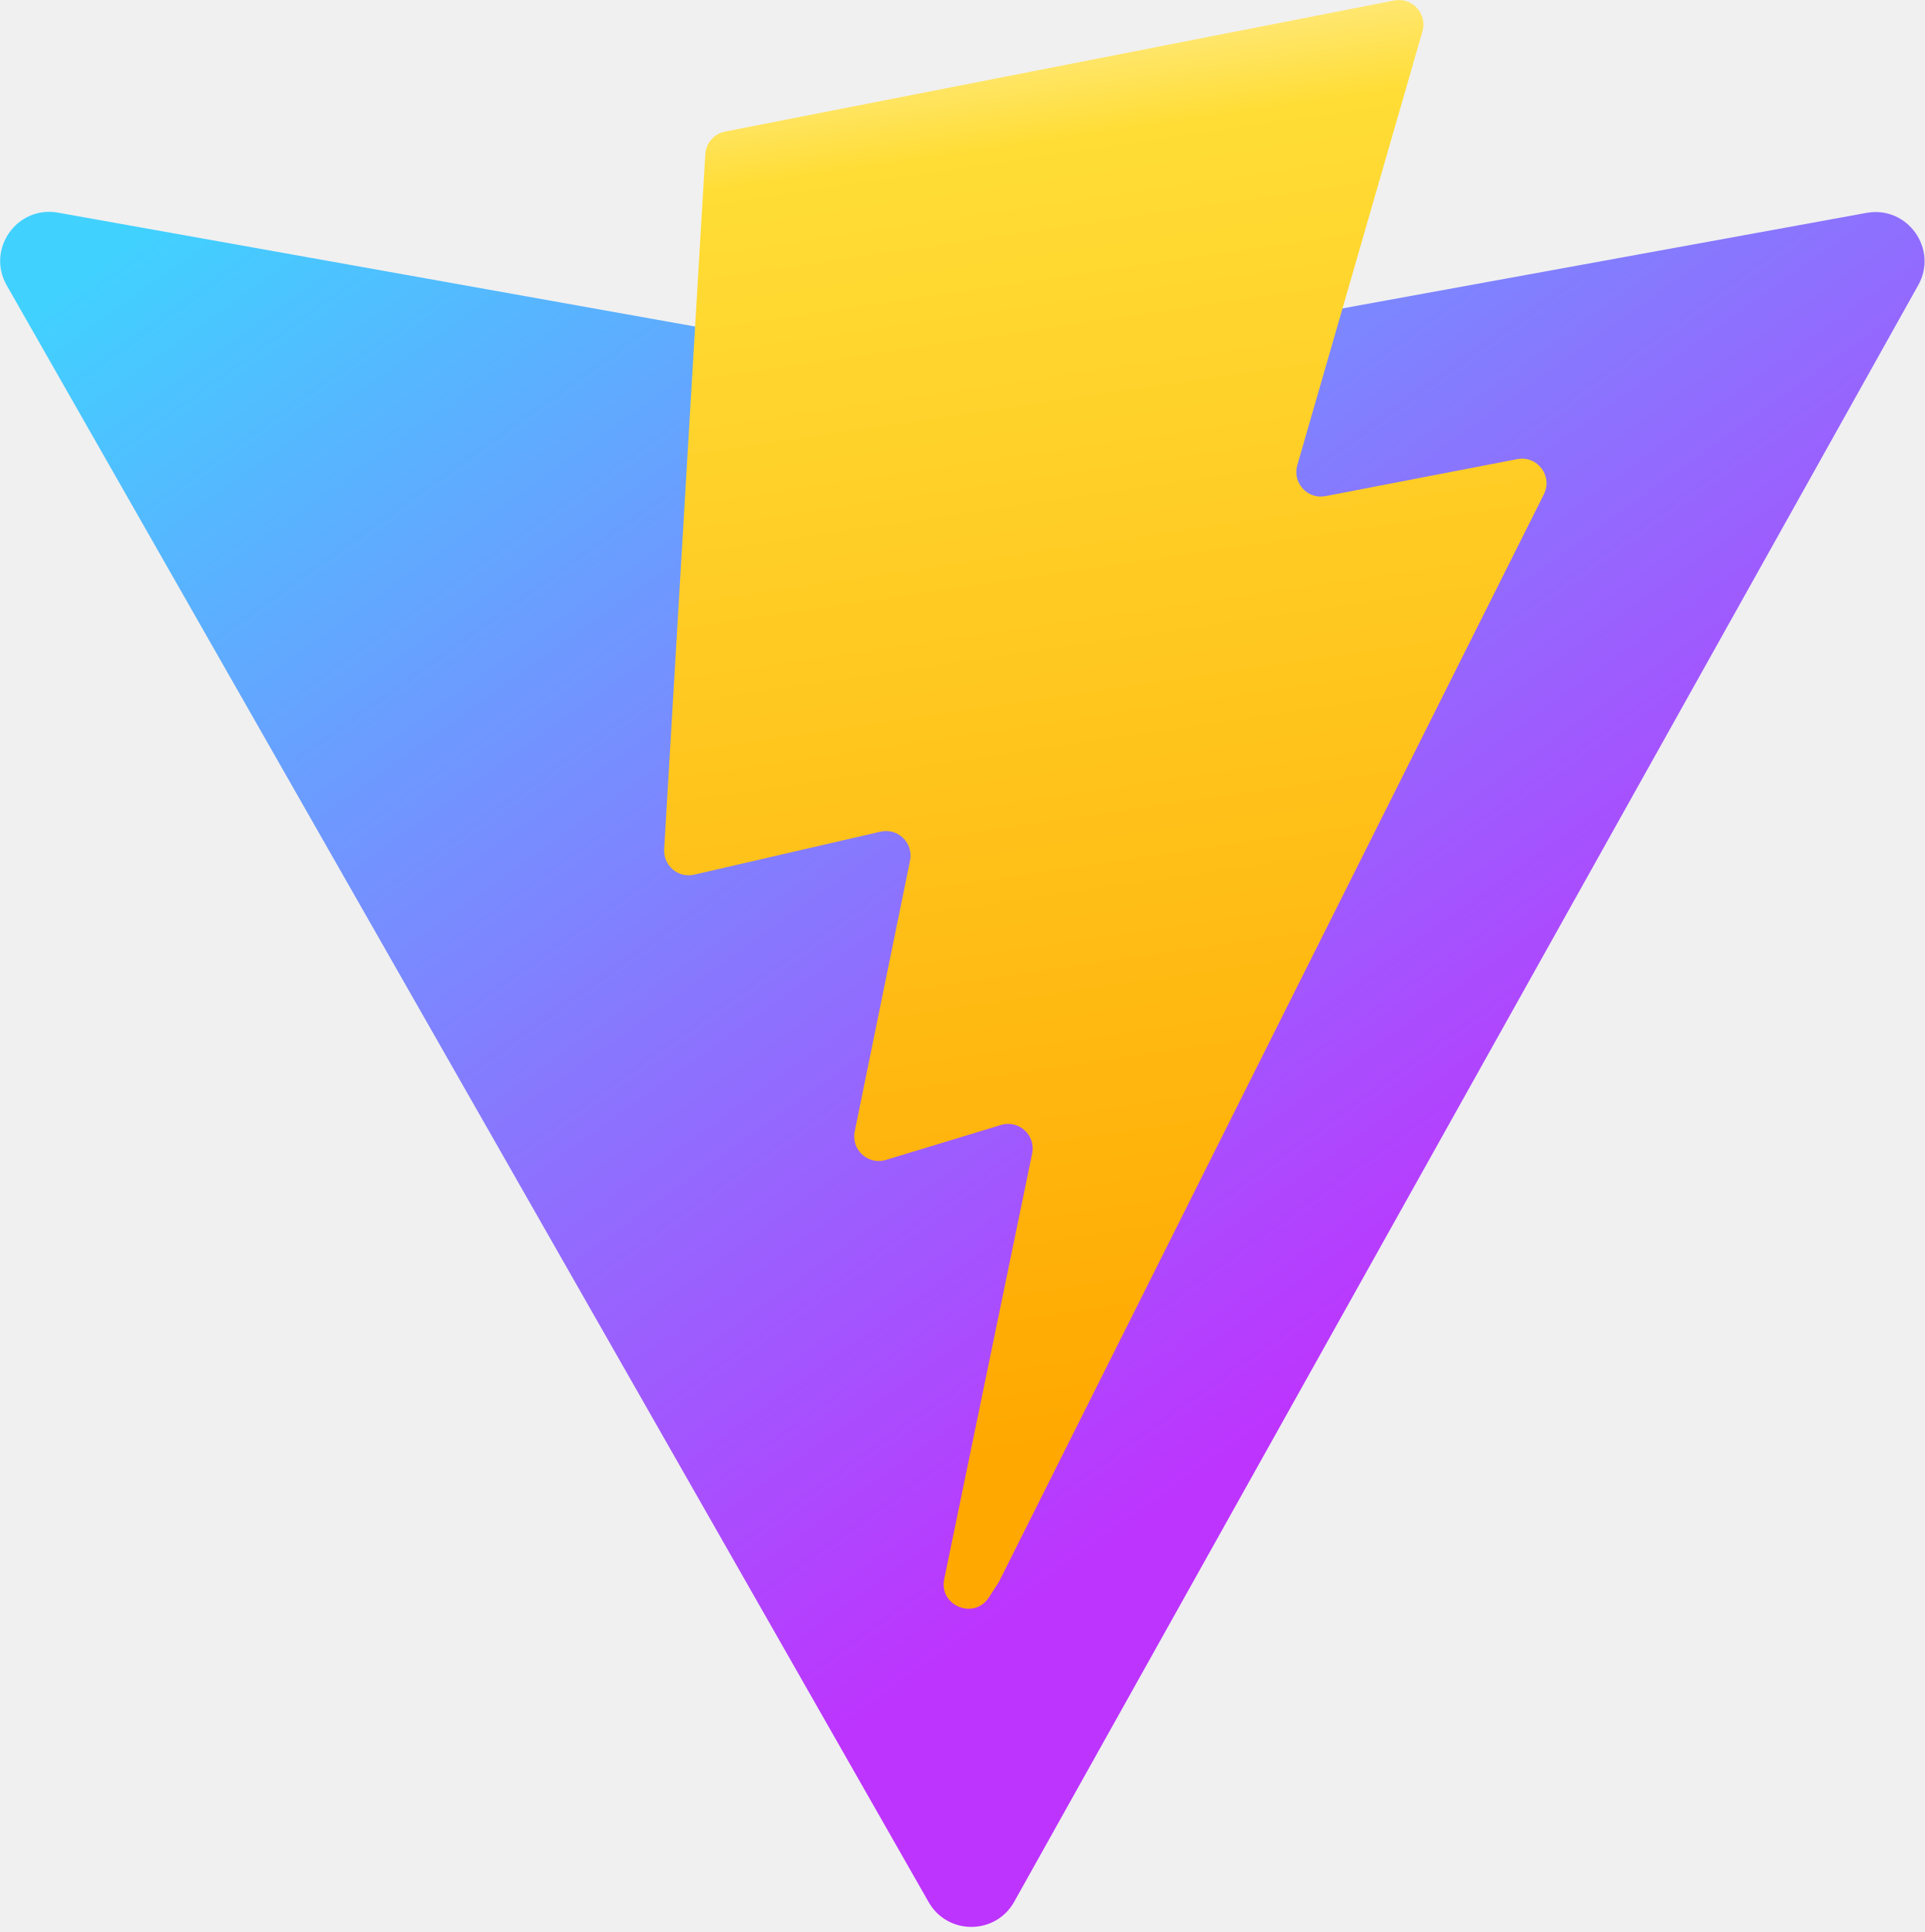
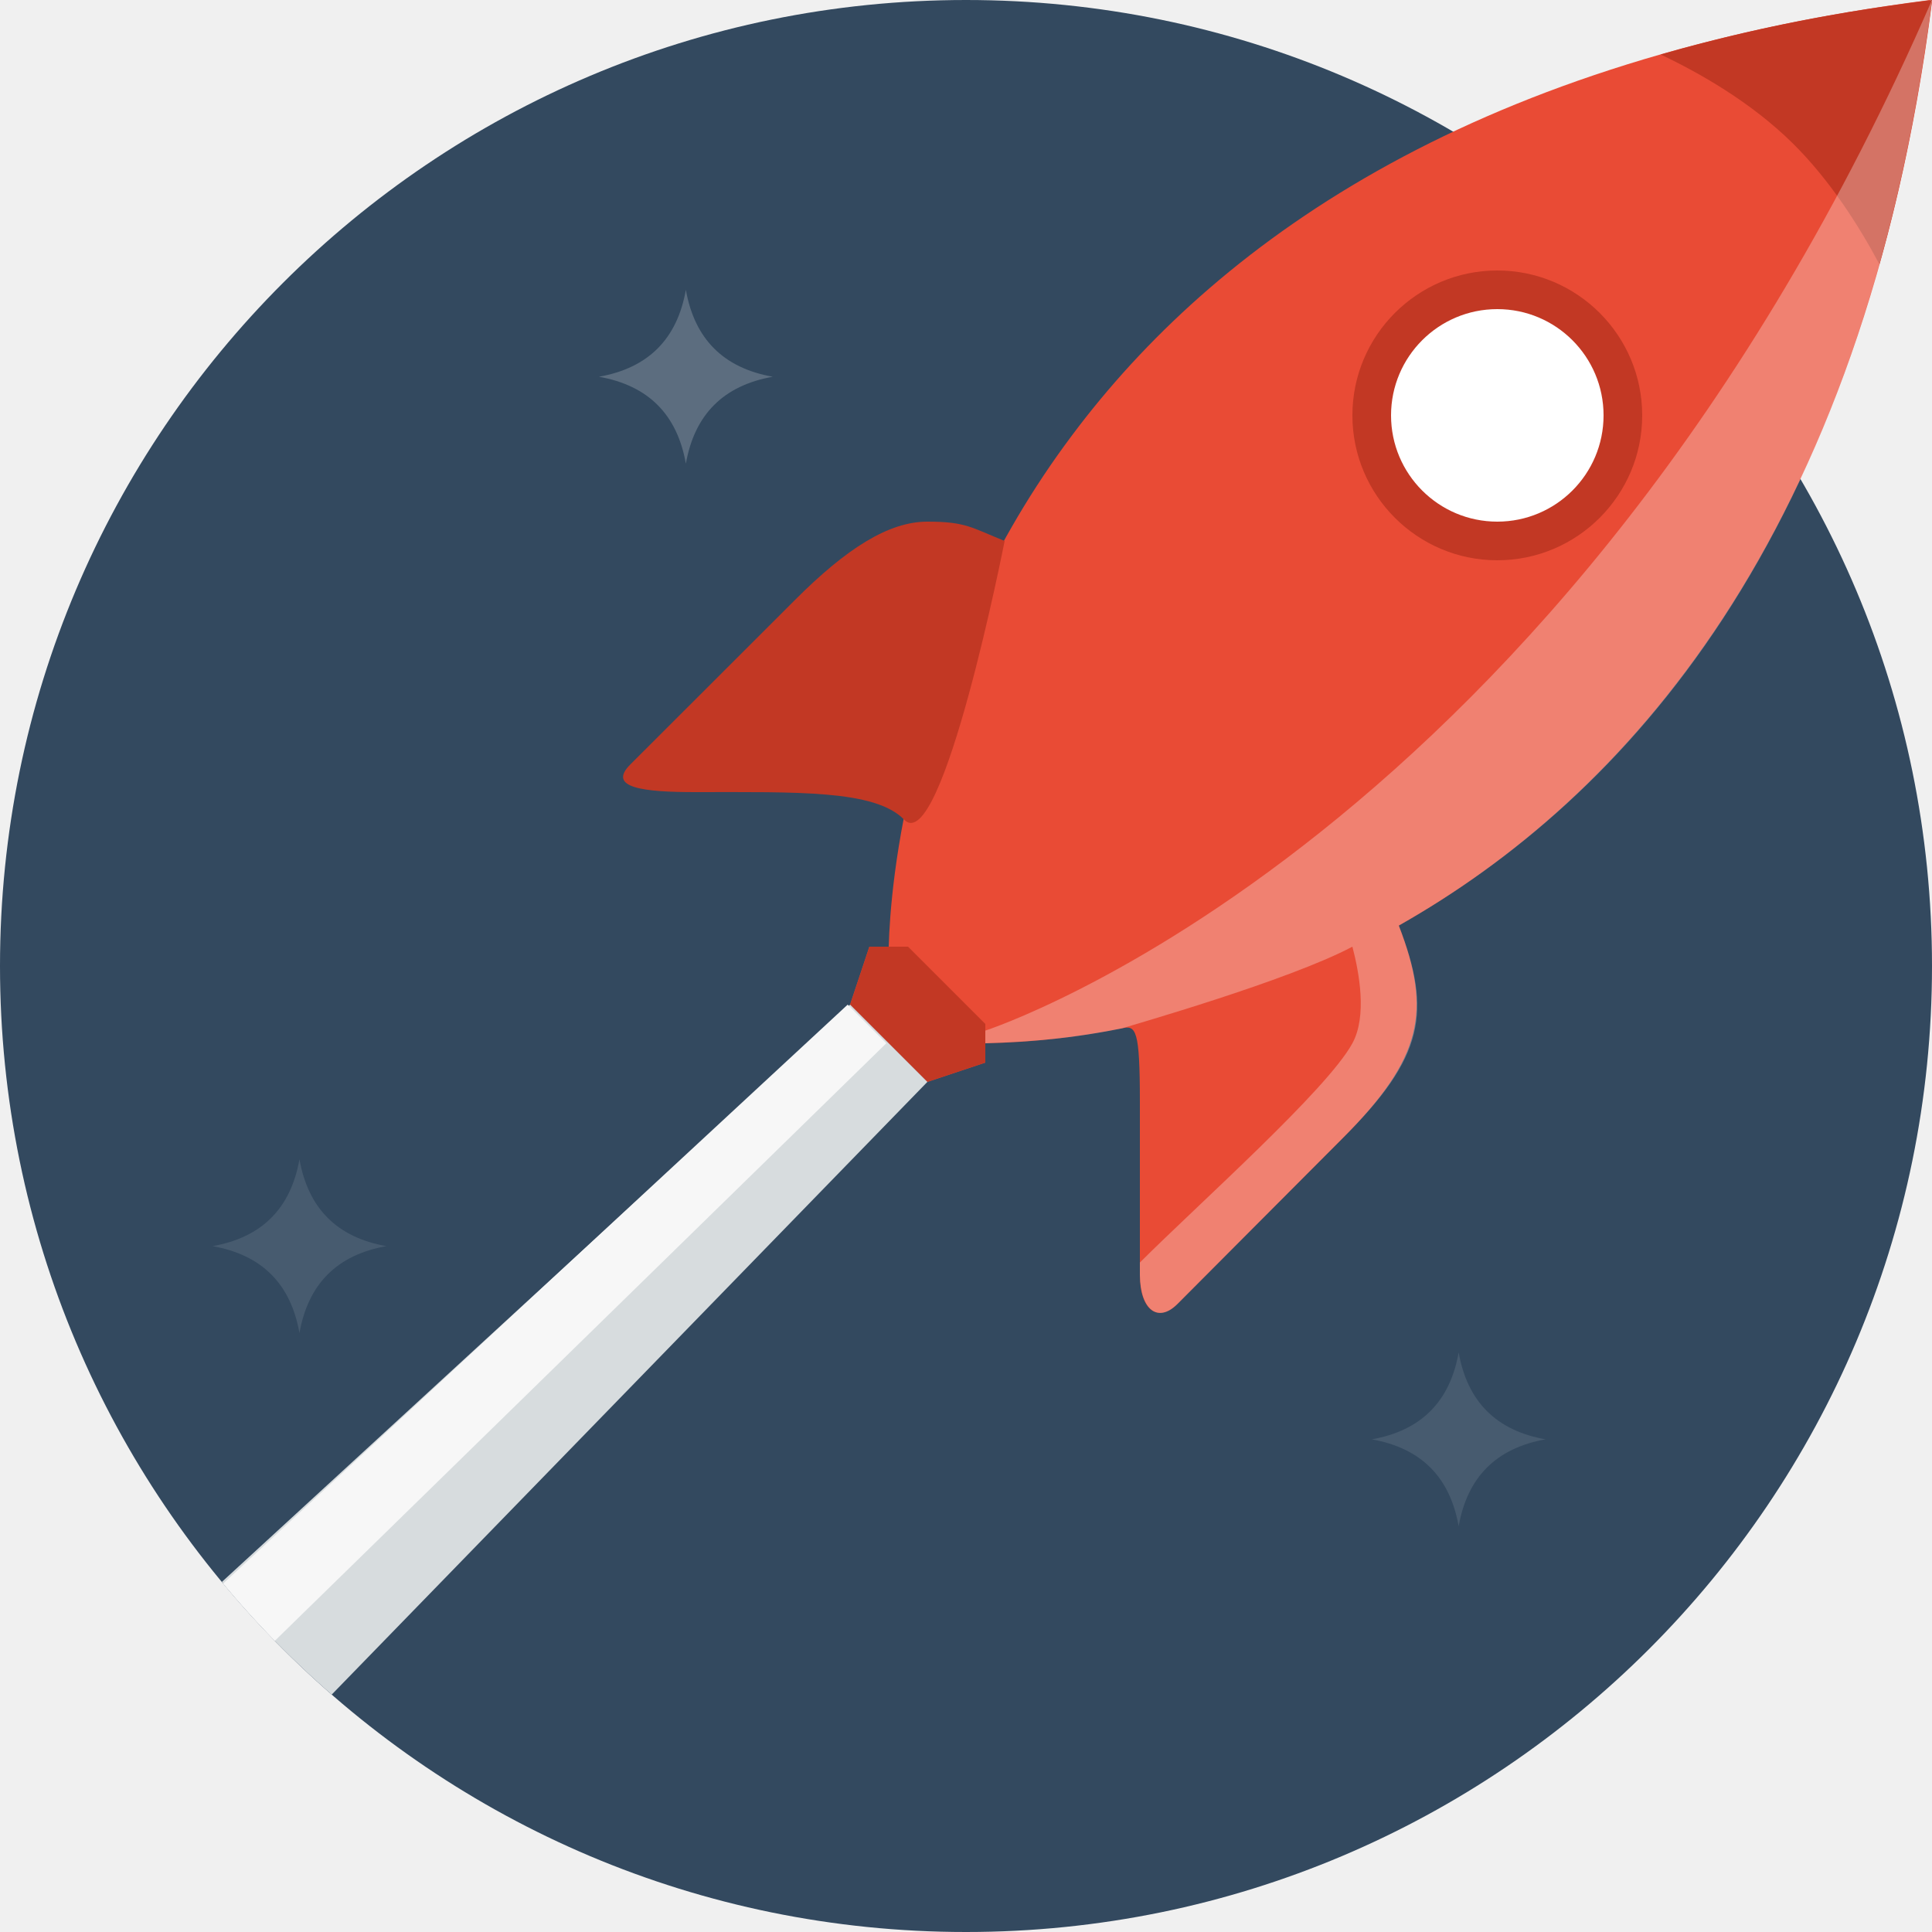
- <svg xmlns="http://www.w3.org/2000/svg" aria-hidden="true" role="img" class="iconify iconify--logos" width="31.88" height="32" preserveAspectRatio="xMidYMid meet" viewBox="0 0 256 257">
-   <defs>
-     <linearGradient id="IconifyId1813088fe1fbc01fb466" x1="-.828%" x2="57.636%" y1="7.652%" y2="78.411%">
-       <stop offset="0%" stop-color="#41D1FF" />
-       <stop offset="100%" stop-color="#BD34FE" />
-     </linearGradient>
-     <linearGradient id="IconifyId1813088fe1fbc01fb467" x1="43.376%" x2="50.316%" y1="2.242%" y2="89.03%">
-       <stop offset="0%" stop-color="#FFEA83" />
-       <stop offset="8.333%" stop-color="#FFDD35" />
-       <stop offset="100%" stop-color="#FFA800" />
-     </linearGradient>
-   </defs>
-   <path fill="url(#IconifyId1813088fe1fbc01fb466)" d="M255.153 37.938L134.897 252.976c-2.483 4.44-8.862 4.466-11.382.048L.875 37.958c-2.746-4.814 1.371-10.646 6.827-9.67l120.385 21.517a6.537 6.537 0 0 0 2.322-.004l117.867-21.483c5.438-.991 9.574 4.796 6.877 9.62Z" />
-   <path fill="url(#IconifyId1813088fe1fbc01fb467)" d="M185.432.063L96.44 17.501a3.268 3.268 0 0 0-2.634 3.014l-5.474 92.456a3.268 3.268 0 0 0 3.997 3.378l24.777-5.718c2.318-.535 4.413 1.507 3.936 3.838l-7.361 36.047c-.495 2.426 1.782 4.5 4.151 3.78l15.304-4.649c2.372-.72 4.652 1.36 4.15 3.788l-11.698 56.621c-.732 3.542 3.979 5.473 5.943 2.437l1.313-2.028l72.516-144.72c1.215-2.423-.88-5.186-3.54-4.672l-25.505 4.922c-2.396.462-4.435-1.77-3.759-4.114l16.646-57.705c.677-2.35-1.37-4.583-3.769-4.113Z" />
+ <svg xmlns="http://www.w3.org/2000/svg" width="800px" height="800px" viewBox="0 0 100 100">
+   <circle fill="#33495F" cx="50" cy="50" r="50" />
+   <clipPath id="a">
+     <path d="M100 50c0 27.614-22.387 50-50 50-27.614 0-50-22.386-50-50S22.386 0 50 0h50v50z" />
+   </clipPath>
+   <g clip-path="url(#a )" fill="#ffffff">
+     <path opacity=".2" clip-path="url(#a)" d="M31 19.5c2.55-.45 4.051-1.95 4.5-4.5.45 2.55 1.951 4.05 4.5 4.5-2.549.451-4.05 1.95-4.5 4.5-.449-2.55-1.95-4.049-4.5-4.5z" />
+     <path opacity=".1" clip-path="url(#a)" d="M71 74.5c2.55-.45 4.051-1.95 4.5-4.5.45 2.55 1.951 4.05 4.5 4.5-2.549.451-4.05 1.95-4.5 4.5-.449-2.55-1.95-4.049-4.5-4.5zm-60-10c2.55-.45 4.051-1.95 4.5-4.5.45 2.55 1.951 4.05 4.5 4.5-2.549.451-4.05 1.95-4.5 4.5-.449-2.55-1.95-4.049-4.5-4.5z" />
+   </g>
+   <g clip-path="url(#a)">
+     <path fill="#E94B35" d="M100 .1c-.156.018-.117.058-.1-.1-23.316 2.979-36.539 12.281-44.035 22.035a50.75 50.75 0 0 0-.782 1.047l-.008.01C47.015 34.196 46.087 45.812 46 49h-1l-1 3 4 4 3-1v-1a39.77 39.77 0 0 0 7.066-.773l.002.002c.729-.182.932.076.932 3.771v9c0 1.809.943 2.497 1.945 1.494 2.423-2.428 3.003-3.023 8.5-8.528 4.16-4.167 4.676-6.595 2.957-11.059C83.953 41.369 96.432 27.888 100 .1z" />
+     <path fill="#C23824" d="M48 56l-4-4 1-3h2l4 4v2l-3 1zm4-28c-1.718-.69-2-1-4-1s-4.183 1.38-6.861 4.063c-4.254 4.259-4.85 4.839-8.516 8.508C31.425 40.771 33.263 41 36 41c5.233 0 9.297-.125 10.791 1.42C48.764 44.46 52 28 52 28zm48-28c-.639 4.973-1.566 9.579-2.721 13.678-1.049-1.97-2.562-4.364-4.5-6.272-2.151-2.12-4.812-3.632-6.826-4.585C91.979 1.091 96.783.412 100 0z" />
+     <path opacity=".3" fill="#ffffff" d="M72.402 47.907c1.719 4.463 1.312 6.788-2.854 10.954-.844.844-7.828 7.859-8.604 8.633-1.003 1.002-1.911.315-1.944-1.494v-.652c3-3 9.689-8.938 11-11.348.768-1.411.352-3.654 0-5-3.312 1.76-11.516 4.094-11.932 4.229-3.162.646-5.601.714-7.068.771v-.656S80.975 43.681 100 0c-3.594 28.047-16.047 41.369-27.598 47.907z" />
+     <path fill="#ffffff" d="M77.5 28c-3.584 0-6.5-2.916-6.5-6.5s2.916-6.5 6.5-6.5 6.5 2.916 6.5 6.5-2.916 6.5-6.5 6.5z" />
+     <path fill="#C23824" d="M77.5 16a5.5 5.5 0 1 1 0 11 5.5 5.5 0 0 1 0-11m0-2c-4.137 0-7.5 3.364-7.5 7.5s3.363 7.5 7.5 7.5 7.5-3.364 7.5-7.5-3.363-7.5-7.5-7.5z" />
+     <path fill="#D7DCDE" d="M44 52l4 4-35 36-6-6 37-34z" />
+     <path fill="#F7F7F7" d="M43.875 52l2 2L7.5 91.5l-3-3L43.875 52z" />
+   </g>
</svg>
